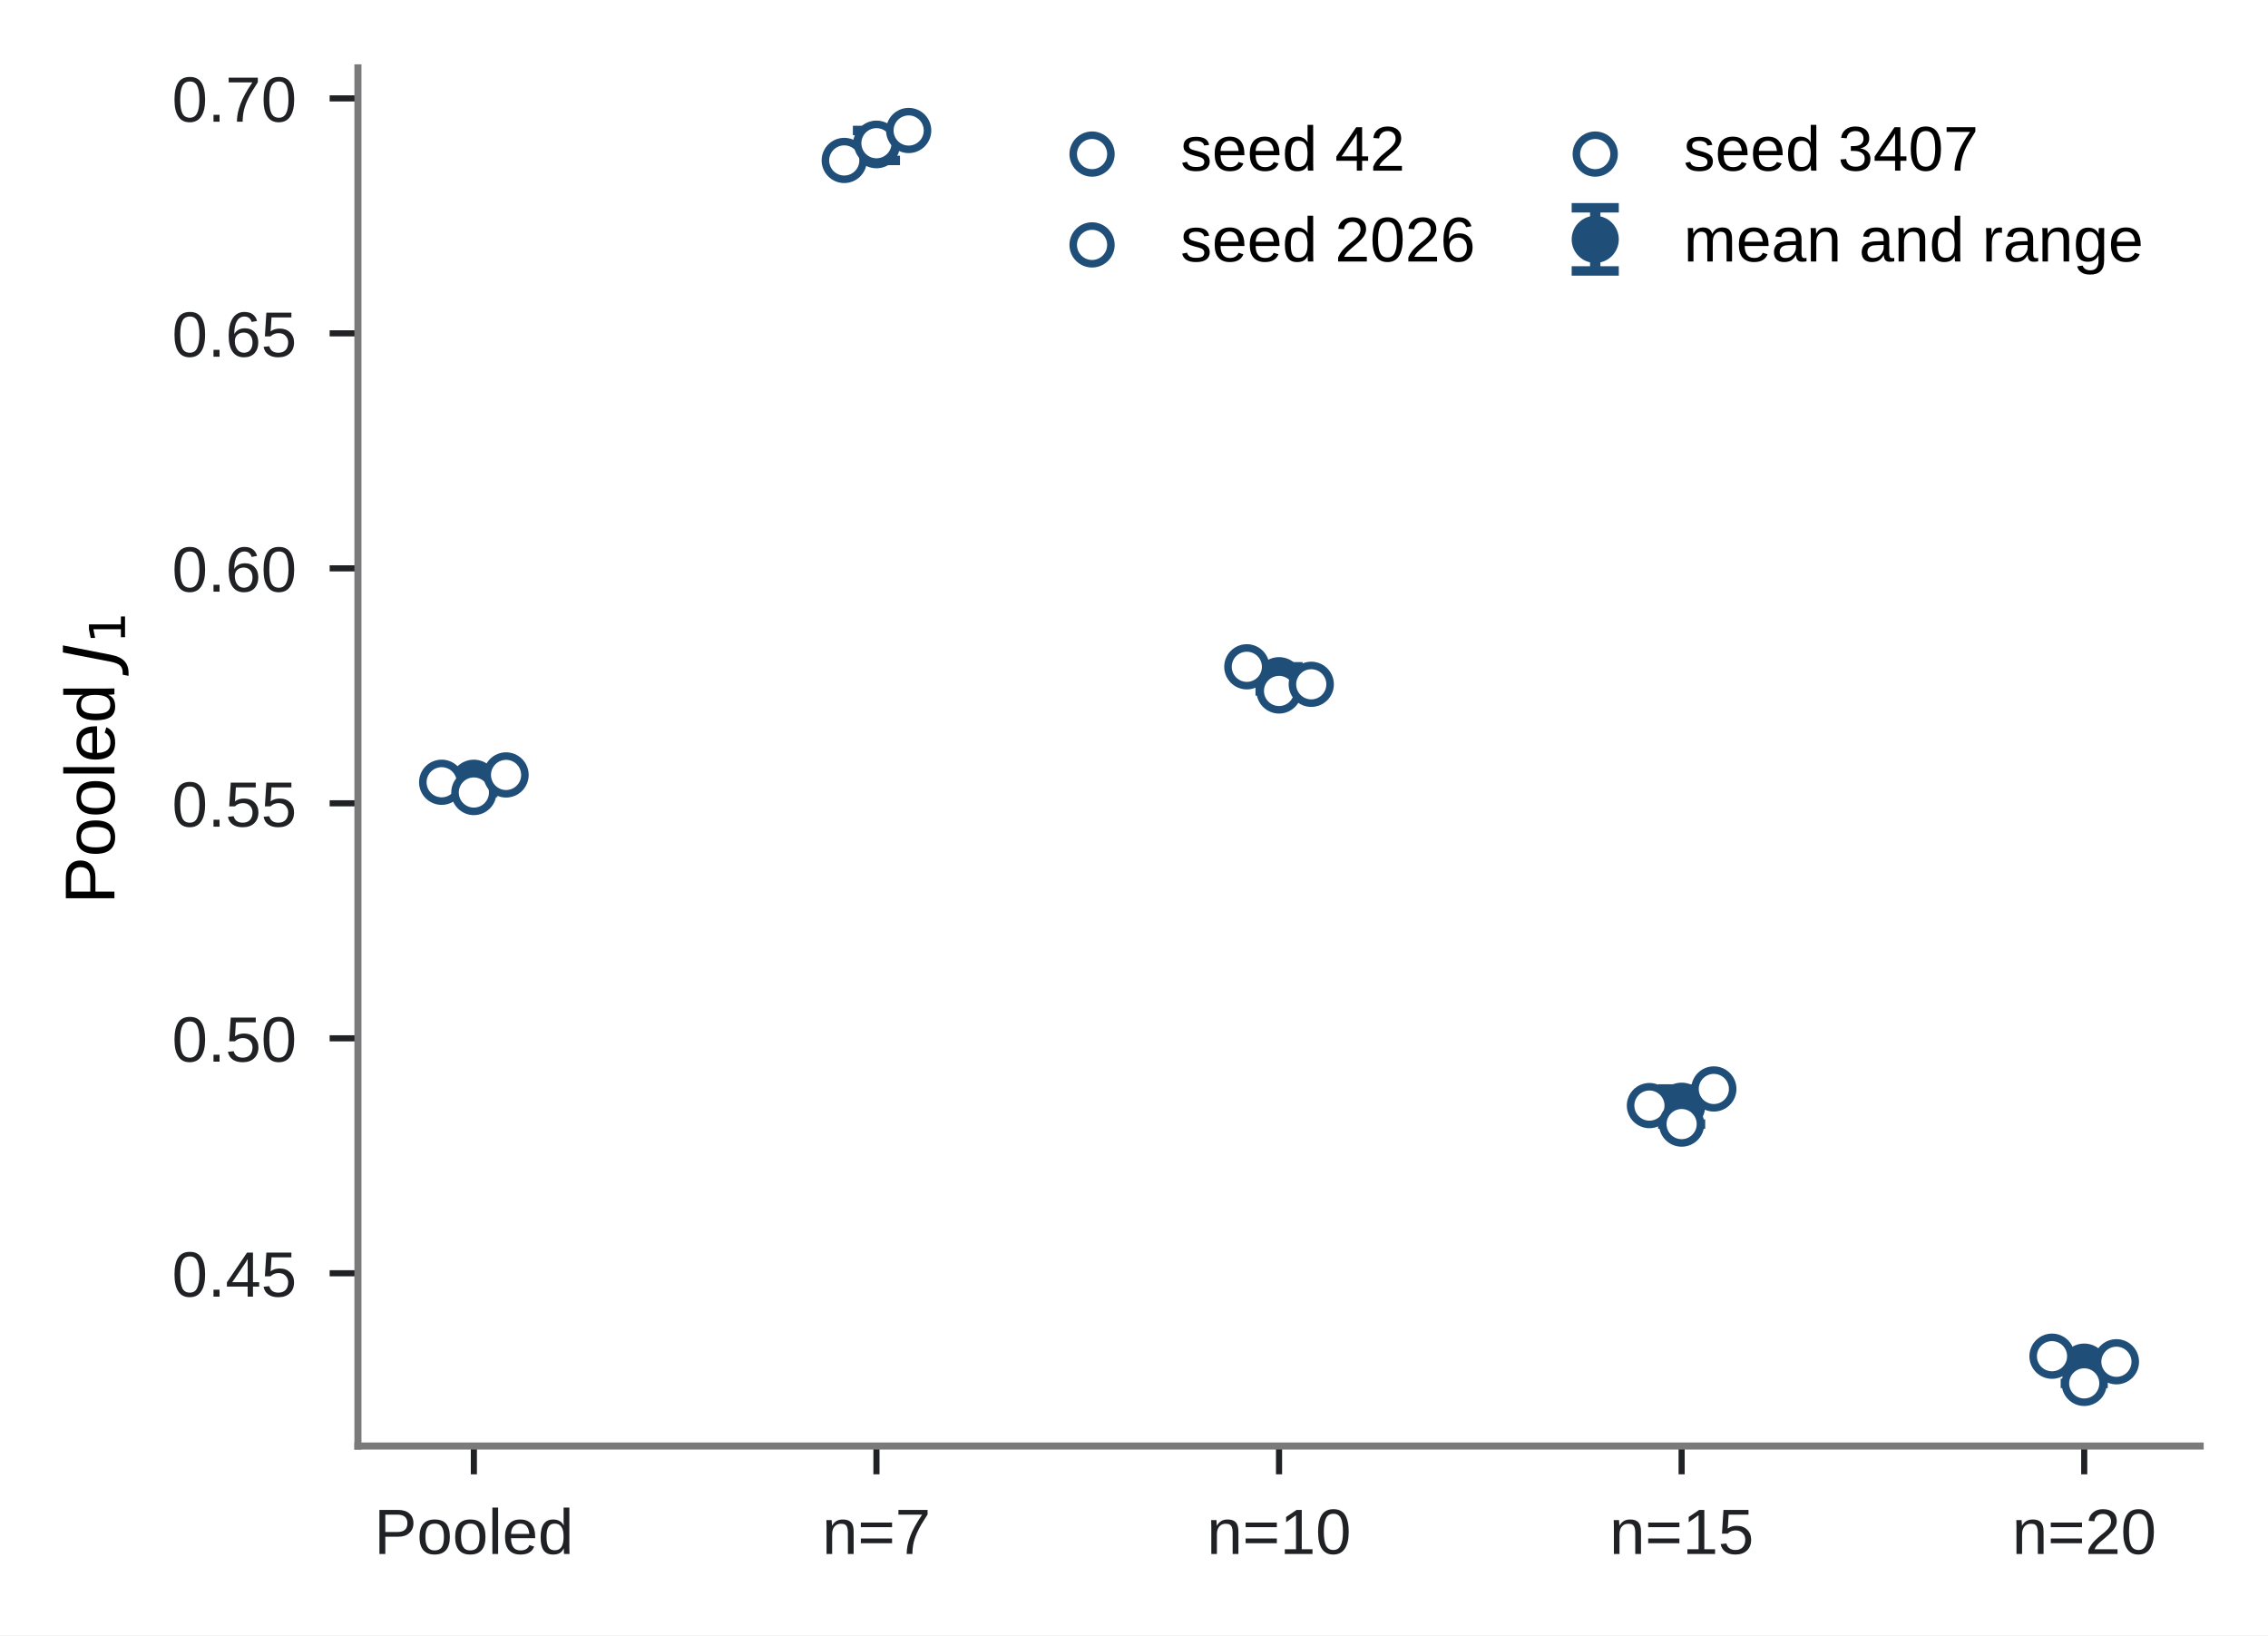
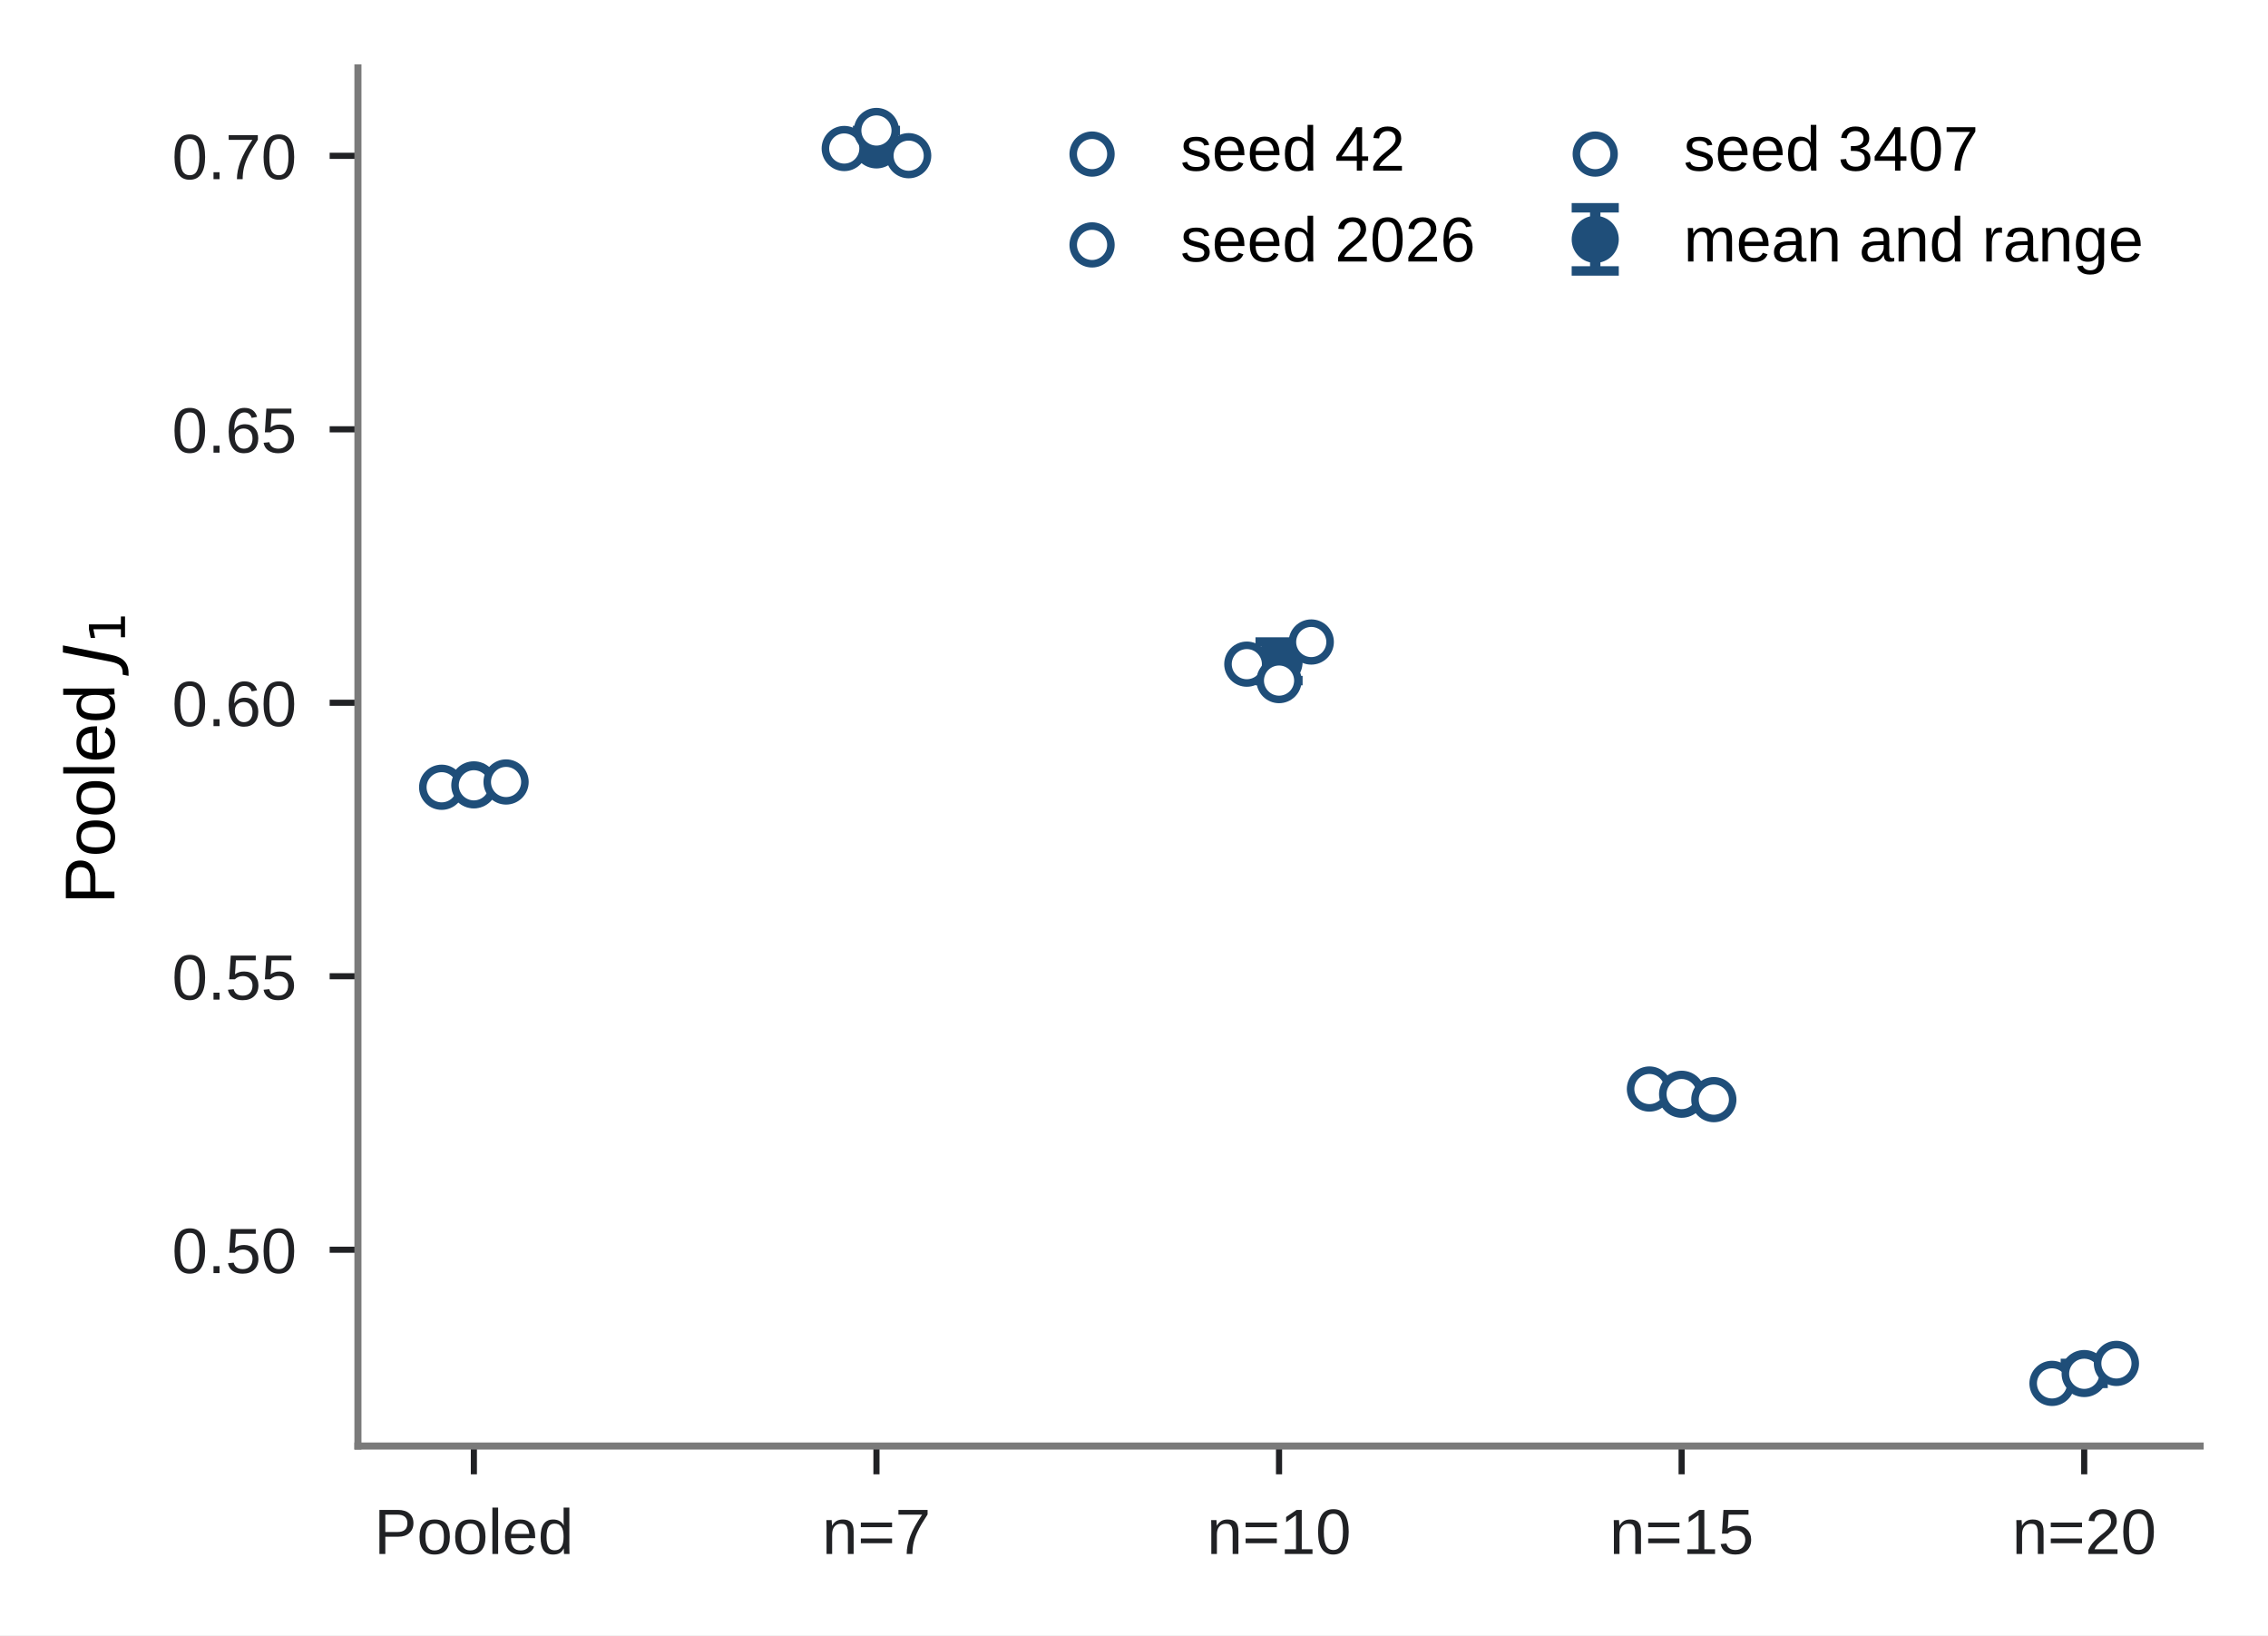
<svg xmlns="http://www.w3.org/2000/svg" xmlns:xlink="http://www.w3.org/1999/xlink" width="240.706pt" height="173.521pt" viewBox="0 0 240.706 173.521" version="1.1">
  <defs>
    <style type="text/css">*{stroke-linejoin: round; stroke-linecap: butt}</style>
  </defs>
  <g id="figure_1">
    <g id="patch_1">
-       <path d="M 0 173.521  L 240.706 173.521  L 240.706 0  L 0 0  z " style="fill: #ffffff" />
+       <path d="M 0 173.521 L 240.706 173.521 L 240.706 0 L 0 0 z " style="fill: #ffffff" />
    </g>
    <g id="axes_1">
      <g id="patch_2">
-         <path d="M 37.987 153.439  L 233.506 153.439  L 233.506 7.2  L 37.987 7.2  z " style="fill: #ffffff" />
+         <path d="M 37.987 153.439 L 233.506 153.439 L 233.506 7.2 L 37.987 7.2 z " style="fill: #ffffff" />
      </g>
      <g id="matplotlib.axis_1">
        <g id="xtick_1">
          <g id="line2d_1">
            <defs>
-               <path id="m7c31728aca" d="M 0 0  L 0 3  " style="stroke: #202124; stroke-width: 0.65" />
+               <path id="me1d48c8b25" d="M 0 0 L 0 3 " style="stroke: #202124; stroke-width: 0.65" />
            </defs>
            <g>
-               <use xlink:href="#m7c31728aca" x="50.292" y="153.439" style="fill: #202124; stroke: #202124; stroke-width: 0.65" />
+               <use xlink:href="#me1d48c8b25" x="50.292" y="153.439" style="fill: #202124; stroke: #202124; stroke-width: 0.65" />
            </g>
          </g>
          <g id="text_1">
            <text style="font-size: 6.8px; font-family: 'Arial', 'Helvetica', 'Microsoft YaHei', 'DejaVu Sans', sans-serif; text-anchor: middle; fill: #202124" x="50.292" y="164.89" transform="rotate(-0 50.29224 164.89)">Pooled</text>
          </g>
        </g>
        <g id="xtick_2">
          <g id="line2d_2">
            <g>
-               <use xlink:href="#m7c31728aca" x="93.019" y="153.439" style="fill: #202124; stroke: #202124; stroke-width: 0.65" />
+               <use xlink:href="#me1d48c8b25" x="93.019" y="153.439" style="fill: #202124; stroke: #202124; stroke-width: 0.65" />
            </g>
          </g>
          <g id="text_2">
            <text style="font-size: 6.8px; font-family: 'Arial', 'Helvetica', 'Microsoft YaHei', 'DejaVu Sans', sans-serif; text-anchor: middle; fill: #202124" x="93.019" y="164.89" transform="rotate(-0 93.01945 164.89)">n=7</text>
          </g>
        </g>
        <g id="xtick_3">
          <g id="line2d_3">
            <g>
-               <use xlink:href="#m7c31728aca" x="135.747" y="153.439" style="fill: #202124; stroke: #202124; stroke-width: 0.65" />
+               <use xlink:href="#me1d48c8b25" x="135.747" y="153.439" style="fill: #202124; stroke: #202124; stroke-width: 0.65" />
            </g>
          </g>
          <g id="text_3">
            <text style="font-size: 6.8px; font-family: 'Arial', 'Helvetica', 'Microsoft YaHei', 'DejaVu Sans', sans-serif; text-anchor: middle; fill: #202124" x="135.747" y="164.89" transform="rotate(-0 135.7466 164.89)">n=10</text>
          </g>
        </g>
        <g id="xtick_4">
          <g id="line2d_4">
            <g>
-               <use xlink:href="#m7c31728aca" x="178.474" y="153.439" style="fill: #202124; stroke: #202124; stroke-width: 0.65" />
+               <use xlink:href="#me1d48c8b25" x="178.474" y="153.439" style="fill: #202124; stroke: #202124; stroke-width: 0.65" />
            </g>
          </g>
          <g id="text_4">
            <text style="font-size: 6.8px; font-family: 'Arial', 'Helvetica', 'Microsoft YaHei', 'DejaVu Sans', sans-serif; text-anchor: middle; fill: #202124" x="178.474" y="164.89" transform="rotate(-0 178.4739 164.89)">n=15</text>
          </g>
        </g>
        <g id="xtick_5">
          <g id="line2d_5">
            <g>
-               <use xlink:href="#m7c31728aca" x="221.201" y="153.439" style="fill: #202124; stroke: #202124; stroke-width: 0.65" />
+               <use xlink:href="#me1d48c8b25" x="221.201" y="153.439" style="fill: #202124; stroke: #202124; stroke-width: 0.65" />
            </g>
          </g>
          <g id="text_5">
            <text style="font-size: 6.8px; font-family: 'Arial', 'Helvetica', 'Microsoft YaHei', 'DejaVu Sans', sans-serif; text-anchor: middle; fill: #202124" x="221.201" y="164.89" transform="rotate(-0 221.2011 164.89)">n=20</text>
          </g>
        </g>
      </g>
      <g id="matplotlib.axis_2">
        <g id="ytick_1">
          <g id="line2d_6">
            <defs>
-               <path id="m093cdd32e5" d="M 0 0  L -3 0  " style="stroke: #202124; stroke-width: 0.65" />
+               <path id="mdb48029607" d="M 0 0 L -3 0 " style="stroke: #202124; stroke-width: 0.65" />
            </defs>
            <g>
-               <use xlink:href="#m093cdd32e5" x="37.987" y="135.109" style="fill: #202124; stroke: #202124; stroke-width: 0.65" />
+               <use xlink:href="#mdb48029607" x="37.987" y="132.612" style="fill: #202124; stroke: #202124; stroke-width: 0.65" />
            </g>
          </g>
          <g id="text_6">
-             <text style="font-size: 6.8px; font-family: 'Arial', 'Helvetica', 'Microsoft YaHei', 'DejaVu Sans', sans-serif; text-anchor: end; fill: #202124" x="31.487" y="137.585" transform="rotate(-0 31.48681 137.5845)">0.45</text>
+             <text style="font-size: 6.8px; font-family: 'Arial', 'Helvetica', 'Microsoft YaHei', 'DejaVu Sans', sans-serif; text-anchor: end; fill: #202124" x="31.487" y="135.087" transform="rotate(-0 31.48681 135.087)">0.50</text>
          </g>
        </g>
        <g id="ytick_2">
          <g id="line2d_7">
            <g>
-               <use xlink:href="#m093cdd32e5" x="37.987" y="110.175" style="fill: #202124; stroke: #202124; stroke-width: 0.65" />
+               <use xlink:href="#mdb48029607" x="37.987" y="103.592" style="fill: #202124; stroke: #202124; stroke-width: 0.65" />
            </g>
          </g>
          <g id="text_7">
-             <text style="font-size: 6.8px; font-family: 'Arial', 'Helvetica', 'Microsoft YaHei', 'DejaVu Sans', sans-serif; text-anchor: end; fill: #202124" x="31.487" y="112.651" transform="rotate(-0 31.48681 112.6506)">0.50</text>
+             <text style="font-size: 6.8px; font-family: 'Arial', 'Helvetica', 'Microsoft YaHei', 'DejaVu Sans', sans-serif; text-anchor: end; fill: #202124" x="31.487" y="106.068" transform="rotate(-0 31.48681 106.0677)">0.55</text>
          </g>
        </g>
        <g id="ytick_3">
          <g id="line2d_8">
            <g>
-               <use xlink:href="#m093cdd32e5" x="37.987" y="85.241" style="fill: #202124; stroke: #202124; stroke-width: 0.65" />
+               <use xlink:href="#mdb48029607" x="37.987" y="74.573" style="fill: #202124; stroke: #202124; stroke-width: 0.65" />
            </g>
          </g>
          <g id="text_8">
-             <text style="font-size: 6.8px; font-family: 'Arial', 'Helvetica', 'Microsoft YaHei', 'DejaVu Sans', sans-serif; text-anchor: end; fill: #202124" x="31.487" y="87.717" transform="rotate(-0 31.48681 87.71661)">0.55</text>
+             <text style="font-size: 6.8px; font-family: 'Arial', 'Helvetica', 'Microsoft YaHei', 'DejaVu Sans', sans-serif; text-anchor: end; fill: #202124" x="31.487" y="77.048" transform="rotate(-0 31.48681 77.04842)">0.60</text>
          </g>
        </g>
        <g id="ytick_4">
          <g id="line2d_9">
            <g>
-               <use xlink:href="#m093cdd32e5" x="37.987" y="60.307" style="fill: #202124; stroke: #202124; stroke-width: 0.65" />
+               <use xlink:href="#mdb48029607" x="37.987" y="45.554" style="fill: #202124; stroke: #202124; stroke-width: 0.65" />
            </g>
          </g>
          <g id="text_9">
-             <text style="font-size: 6.8px; font-family: 'Arial', 'Helvetica', 'Microsoft YaHei', 'DejaVu Sans', sans-serif; text-anchor: end; fill: #202124" x="31.487" y="62.783" transform="rotate(-0 31.48681 62.78265)">0.60</text>
+             <text style="font-size: 6.8px; font-family: 'Arial', 'Helvetica', 'Microsoft YaHei', 'DejaVu Sans', sans-serif; text-anchor: end; fill: #202124" x="31.487" y="48.029" transform="rotate(-0 31.48681 48.02911)">0.65</text>
          </g>
        </g>
        <g id="ytick_5">
          <g id="line2d_10">
            <g>
-               <use xlink:href="#m093cdd32e5" x="37.987" y="35.373" style="fill: #202124; stroke: #202124; stroke-width: 0.65" />
+               <use xlink:href="#mdb48029607" x="37.987" y="16.535" style="fill: #202124; stroke: #202124; stroke-width: 0.65" />
            </g>
          </g>
          <g id="text_10">
-             <text style="font-size: 6.8px; font-family: 'Arial', 'Helvetica', 'Microsoft YaHei', 'DejaVu Sans', sans-serif; text-anchor: end; fill: #202124" x="31.487" y="37.849" transform="rotate(-0 31.48681 37.84868)">0.65</text>
-           </g>
-         </g>
-         <g id="ytick_6">
-           <g id="line2d_11">
-             <g>
-               <use xlink:href="#m093cdd32e5" x="37.987" y="10.439" style="fill: #202124; stroke: #202124; stroke-width: 0.65" />
-             </g>
-           </g>
-           <g id="text_11">
-             <text style="font-size: 6.8px; font-family: 'Arial', 'Helvetica', 'Microsoft YaHei', 'DejaVu Sans', sans-serif; text-anchor: end; fill: #202124" x="31.487" y="12.915" transform="rotate(-0 31.48681 12.91472)">0.70</text>
-           </g>
-         </g>
-         <g id="text_12">
+             <text style="font-size: 6.8px; font-family: 'Arial', 'Helvetica', 'Microsoft YaHei', 'DejaVu Sans', sans-serif; text-anchor: end; fill: #202124" x="31.487" y="19.01" transform="rotate(-0 31.48681 19.0098)">0.70</text>
+           </g>
+         </g>
+         <g id="text_11">
          <g transform="translate(12.675 95.91969) rotate(-90)">
            <text>
              <tspan x="0" y="-0.531" style="font-size: 7.5px; font-family: 'Arial'">P</tspan>
              <tspan x="5.002" y="-0.531" style="font-size: 7.5px; font-family: 'Arial'">o</tspan>
              <tspan x="9.174" y="-0.531" style="font-size: 7.5px; font-family: 'Arial'">o</tspan>
              <tspan x="13.345" y="-0.531" style="font-size: 7.5px; font-family: 'Arial'">l</tspan>
              <tspan x="15.011" y="-0.531" style="font-size: 7.5px; font-family: 'Arial'">e</tspan>
              <tspan x="19.182" y="-0.531" style="font-size: 7.5px; font-family: 'Arial'">d</tspan>
              <tspan x="23.353" y="-0.531" style="font-size: 7.5px; font-family: 'Arial'"> </tspan>
              <tspan x="25.437" y="-0.531" style="font-style: oblique; font-size: 7.5px; font-family: 'DejaVu Sans'">J</tspan>
              <tspan x="27.649" y="0.594" style="font-size: 5.25px; font-family: 'DejaVu Sans'">1</tspan>
            </text>
          </g>
        </g>
      </g>
      <g id="LineCollection_1">
-         <path d="M 50.292 84.094  L 50.292 82.229  " clip-path="url(#p3f64341273)" style="fill: none; stroke: #1f4e79; stroke-width: 1.1" />
-         <path d="M 93.019 17.025  L 93.019 13.847  " clip-path="url(#p3f64341273)" style="fill: none; stroke: #1f4e79; stroke-width: 1.1" />
-         <path d="M 135.747 73.318  L 135.747 70.755  " clip-path="url(#p3f64341273)" style="fill: none; stroke: #1f4e79; stroke-width: 1.1" />
-         <path d="M 178.474 119.279  L 178.474 115.55  " clip-path="url(#p3f64341273)" style="fill: none; stroke: #1f4e79; stroke-width: 1.1" />
-         <path d="M 221.201 146.792  L 221.201 143.908  " clip-path="url(#p3f64341273)" style="fill: none; stroke: #1f4e79; stroke-width: 1.1" />
+         <path d="M 50.292 83.538 L 50.292 82.977 " clip-path="url(#pdcba04f15d)" style="fill: none; stroke: #1f4e79; stroke-width: 1.1" />
+         <path d="M 93.019 16.521 L 93.019 13.847 " clip-path="url(#pdcba04f15d)" style="fill: none; stroke: #1f4e79; stroke-width: 1.1" />
+         <path d="M 135.747 72.218 L 135.747 68.124 " clip-path="url(#pdcba04f15d)" style="fill: none; stroke: #1f4e79; stroke-width: 1.1" />
+         <path d="M 178.474 116.684 L 178.474 115.558 " clip-path="url(#pdcba04f15d)" style="fill: none; stroke: #1f4e79; stroke-width: 1.1" />
+         <path d="M 221.201 146.792 L 221.201 144.673 " clip-path="url(#pdcba04f15d)" style="fill: none; stroke: #1f4e79; stroke-width: 1.1" />
+       </g>
+       <g id="line2d_11">
+         <defs>
+           <path id="meb7e3904e9" d="M 2.5 0 L -2.5 -0 " style="stroke: #1f4e79" />
+         </defs>
+         <g clip-path="url(#pdcba04f15d)">
+           <use xlink:href="#meb7e3904e9" x="50.292" y="83.538" style="fill: #1f4e79; stroke: #1f4e79" />
+           <use xlink:href="#meb7e3904e9" x="93.019" y="16.521" style="fill: #1f4e79; stroke: #1f4e79" />
+           <use xlink:href="#meb7e3904e9" x="135.747" y="72.218" style="fill: #1f4e79; stroke: #1f4e79" />
+           <use xlink:href="#meb7e3904e9" x="178.474" y="116.684" style="fill: #1f4e79; stroke: #1f4e79" />
+           <use xlink:href="#meb7e3904e9" x="221.201" y="146.792" style="fill: #1f4e79; stroke: #1f4e79" />
+         </g>
      </g>
      <g id="line2d_12">
+         <g clip-path="url(#pdcba04f15d)">
+           <use xlink:href="#meb7e3904e9" x="50.292" y="82.977" style="fill: #1f4e79; stroke: #1f4e79" />
+           <use xlink:href="#meb7e3904e9" x="93.019" y="13.847" style="fill: #1f4e79; stroke: #1f4e79" />
+           <use xlink:href="#meb7e3904e9" x="135.747" y="68.124" style="fill: #1f4e79; stroke: #1f4e79" />
+           <use xlink:href="#meb7e3904e9" x="178.474" y="115.558" style="fill: #1f4e79; stroke: #1f4e79" />
+           <use xlink:href="#meb7e3904e9" x="221.201" y="144.673" style="fill: #1f4e79; stroke: #1f4e79" />
+         </g>
+       </g>
+       <g id="line2d_13">
        <defs>
-           <path id="md7be0d00ee" d="M 2.5 0  L -2.5 -0  " style="stroke: #1f4e79" />
+           <path id="m711293a8b6" d="M 0 2 C 0.53 2 1.039 1.789 1.414 1.414 C 1.789 1.039 2 0.53 2 0 C 2 -0.53 1.789 -1.039 1.414 -1.414 C 1.039 -1.789 0.53 -2 0 -2 C -0.53 -2 -1.039 -1.789 -1.414 -1.414 C -1.789 -1.039 -2 -0.53 -2 0 C -2 0.53 -1.789 1.039 -1.414 1.414 C -1.039 1.789 -0.53 2 0 2 z " style="stroke: #1f4e79" />
        </defs>
-         <g clip-path="url(#p3f64341273)">
-           <use xlink:href="#md7be0d00ee" x="50.292" y="84.094" style="fill: #1f4e79; stroke: #1f4e79" />
-           <use xlink:href="#md7be0d00ee" x="93.019" y="17.025" style="fill: #1f4e79; stroke: #1f4e79" />
-           <use xlink:href="#md7be0d00ee" x="135.747" y="73.318" style="fill: #1f4e79; stroke: #1f4e79" />
-           <use xlink:href="#md7be0d00ee" x="178.474" y="119.279" style="fill: #1f4e79; stroke: #1f4e79" />
-           <use xlink:href="#md7be0d00ee" x="221.201" y="146.792" style="fill: #1f4e79; stroke: #1f4e79" />
-         </g>
-       </g>
-       <g id="line2d_13">
-         <g clip-path="url(#p3f64341273)">
-           <use xlink:href="#md7be0d00ee" x="50.292" y="82.229" style="fill: #1f4e79; stroke: #1f4e79" />
-           <use xlink:href="#md7be0d00ee" x="93.019" y="13.847" style="fill: #1f4e79; stroke: #1f4e79" />
-           <use xlink:href="#md7be0d00ee" x="135.747" y="70.755" style="fill: #1f4e79; stroke: #1f4e79" />
-           <use xlink:href="#md7be0d00ee" x="178.474" y="115.55" style="fill: #1f4e79; stroke: #1f4e79" />
-           <use xlink:href="#md7be0d00ee" x="221.201" y="143.908" style="fill: #1f4e79; stroke: #1f4e79" />
-         </g>
-       </g>
-       <g id="line2d_14">
-         <defs>
-           <path id="m7cf35a8759" d="M 0 2  C 0.53 2 1.039 1.789 1.414 1.414  C 1.789 1.039 2 0.53 2 0  C 2 -0.53 1.789 -1.039 1.414 -1.414  C 1.039 -1.789 0.53 -2 0 -2  C -0.53 -2 -1.039 -1.789 -1.414 -1.414  C -1.789 -1.039 -2 -0.53 -2 0  C -2 0.53 -1.789 1.039 -1.414 1.414  C -1.039 1.789 -0.53 2 0 2  z " style="stroke: #1f4e79" />
-         </defs>
-         <g clip-path="url(#p3f64341273)">
-           <use xlink:href="#m7cf35a8759" x="50.292" y="83.109" style="fill: #1f4e79; stroke: #1f4e79" />
-           <use xlink:href="#m7cf35a8759" x="93.019" y="15.356" style="fill: #1f4e79; stroke: #1f4e79" />
-           <use xlink:href="#m7cf35a8759" x="135.747" y="72.229" style="fill: #1f4e79; stroke: #1f4e79" />
-           <use xlink:href="#m7cf35a8759" x="178.474" y="117.381" style="fill: #1f4e79; stroke: #1f4e79" />
-           <use xlink:href="#m7cf35a8759" x="221.201" y="145.066" style="fill: #1f4e79; stroke: #1f4e79" />
+         <g clip-path="url(#pdcba04f15d)">
+           <use xlink:href="#m711293a8b6" x="50.292" y="83.281" style="fill: #1f4e79; stroke: #1f4e79" />
+           <use xlink:href="#m711293a8b6" x="93.019" y="15.376" style="fill: #1f4e79; stroke: #1f4e79" />
+           <use xlink:href="#m711293a8b6" x="135.747" y="70.272" style="fill: #1f4e79; stroke: #1f4e79" />
+           <use xlink:href="#m711293a8b6" x="178.474" y="116.112" style="fill: #1f4e79; stroke: #1f4e79" />
+           <use xlink:href="#m711293a8b6" x="221.201" y="145.747" style="fill: #1f4e79; stroke: #1f4e79" />
        </g>
      </g>
      <g id="patch_3">
-         <path d="M 37.987 153.439  L 37.987 7.2  " style="fill: none; stroke: #7a7a7a; stroke-width: 0.75; stroke-linejoin: miter; stroke-linecap: square" />
+         <path d="M 37.987 153.439 L 37.987 7.2 " style="fill: none; stroke: #7a7a7a; stroke-width: 0.75; stroke-linejoin: miter; stroke-linecap: square" />
      </g>
      <g id="patch_4">
-         <path d="M 37.987 153.439  L 233.506 153.439  " style="fill: none; stroke: #7a7a7a; stroke-width: 0.75; stroke-linejoin: miter; stroke-linecap: square" />
+         <path d="M 37.987 153.439 L 233.506 153.439 " style="fill: none; stroke: #7a7a7a; stroke-width: 0.75; stroke-linejoin: miter; stroke-linecap: square" />
      </g>
      <g id="PathCollection_1">
        <defs>
-           <path id="mf62720a849" d="M 0 2  C 0.53 2 1.039 1.789 1.414 1.414  C 1.789 1.039 2 0.53 2 0  C 2 -0.53 1.789 -1.039 1.414 -1.414  C 1.039 -1.789 0.53 -2 0 -2  C -0.53 -2 -1.039 -1.789 -1.414 -1.414  C -1.789 -1.039 -2 -0.53 -2 0  C -2 0.53 -1.789 1.039 -1.414 1.414  C -1.039 1.789 -0.53 2 0 2  z " style="stroke: #1f4e79; stroke-width: 0.8" />
+           <path id="mf239950dcd" d="M 0 2 C 0.53 2 1.039 1.789 1.414 1.414 C 1.789 1.039 2 0.53 2 0 C 2 -0.53 1.789 -1.039 1.414 -1.414 C 1.039 -1.789 0.53 -2 0 -2 C -0.53 -2 -1.039 -1.789 -1.414 -1.414 C -1.789 -1.039 -2 -0.53 -2 0 C -2 0.53 -1.789 1.039 -1.414 1.414 C -1.039 1.789 -0.53 2 0 2 z " style="stroke: #1f4e79; stroke-width: 0.8" />
        </defs>
-         <g clip-path="url(#p3f64341273)">
-           <use xlink:href="#mf62720a849" x="46.874" y="83.006" style="fill: #ffffff; stroke: #1f4e79; stroke-width: 0.8" />
-           <use xlink:href="#mf62720a849" x="89.601" y="17.025" style="fill: #ffffff; stroke: #1f4e79; stroke-width: 0.8" />
-           <use xlink:href="#mf62720a849" x="132.328" y="70.755" style="fill: #ffffff; stroke: #1f4e79; stroke-width: 0.8" />
-           <use xlink:href="#mf62720a849" x="175.056" y="117.315" style="fill: #ffffff; stroke: #1f4e79; stroke-width: 0.8" />
-           <use xlink:href="#mf62720a849" x="217.783" y="143.908" style="fill: #ffffff; stroke: #1f4e79; stroke-width: 0.8" />
+         <g clip-path="url(#pdcba04f15d)">
+           <use xlink:href="#mf239950dcd" x="46.874" y="83.538" style="fill: #ffffff; stroke: #1f4e79; stroke-width: 0.8" />
+           <use xlink:href="#mf239950dcd" x="89.601" y="15.758" style="fill: #ffffff; stroke: #1f4e79; stroke-width: 0.8" />
+           <use xlink:href="#mf239950dcd" x="132.328" y="70.474" style="fill: #ffffff; stroke: #1f4e79; stroke-width: 0.8" />
+           <use xlink:href="#mf239950dcd" x="175.056" y="115.558" style="fill: #ffffff; stroke: #1f4e79; stroke-width: 0.8" />
+           <use xlink:href="#mf239950dcd" x="217.783" y="146.792" style="fill: #ffffff; stroke: #1f4e79; stroke-width: 0.8" />
        </g>
      </g>
      <g id="PathCollection_2">
-         <g clip-path="url(#p3f64341273)">
-           <use xlink:href="#mf62720a849" x="50.292" y="84.094" style="fill: #ffffff; stroke: #1f4e79; stroke-width: 0.8" />
-           <use xlink:href="#mf62720a849" x="93.019" y="15.197" style="fill: #ffffff; stroke: #1f4e79; stroke-width: 0.8" />
-           <use xlink:href="#mf62720a849" x="135.747" y="73.318" style="fill: #ffffff; stroke: #1f4e79; stroke-width: 0.8" />
-           <use xlink:href="#mf62720a849" x="178.474" y="119.279" style="fill: #ffffff; stroke: #1f4e79; stroke-width: 0.8" />
-           <use xlink:href="#mf62720a849" x="221.201" y="146.792" style="fill: #ffffff; stroke: #1f4e79; stroke-width: 0.8" />
+         <g clip-path="url(#pdcba04f15d)">
+           <use xlink:href="#mf239950dcd" x="50.292" y="83.329" style="fill: #ffffff; stroke: #1f4e79; stroke-width: 0.8" />
+           <use xlink:href="#mf239950dcd" x="93.019" y="13.847" style="fill: #ffffff; stroke: #1f4e79; stroke-width: 0.8" />
+           <use xlink:href="#mf239950dcd" x="135.747" y="72.218" style="fill: #ffffff; stroke: #1f4e79; stroke-width: 0.8" />
+           <use xlink:href="#mf239950dcd" x="178.474" y="116.094" style="fill: #ffffff; stroke: #1f4e79; stroke-width: 0.8" />
+           <use xlink:href="#mf239950dcd" x="221.201" y="145.774" style="fill: #ffffff; stroke: #1f4e79; stroke-width: 0.8" />
        </g>
      </g>
      <g id="PathCollection_3">
-         <g clip-path="url(#p3f64341273)">
-           <use xlink:href="#mf62720a849" x="53.71" y="82.229" style="fill: #ffffff; stroke: #1f4e79; stroke-width: 0.8" />
-           <use xlink:href="#mf62720a849" x="96.438" y="13.847" style="fill: #ffffff; stroke: #1f4e79; stroke-width: 0.8" />
-           <use xlink:href="#mf62720a849" x="139.165" y="72.612" style="fill: #ffffff; stroke: #1f4e79; stroke-width: 0.8" />
-           <use xlink:href="#mf62720a849" x="181.892" y="115.55" style="fill: #ffffff; stroke: #1f4e79; stroke-width: 0.8" />
-           <use xlink:href="#mf62720a849" x="224.619" y="144.498" style="fill: #ffffff; stroke: #1f4e79; stroke-width: 0.8" />
+         <g clip-path="url(#pdcba04f15d)">
+           <use xlink:href="#mf239950dcd" x="53.71" y="82.977" style="fill: #ffffff; stroke: #1f4e79; stroke-width: 0.8" />
+           <use xlink:href="#mf239950dcd" x="96.438" y="16.521" style="fill: #ffffff; stroke: #1f4e79; stroke-width: 0.8" />
+           <use xlink:href="#mf239950dcd" x="139.165" y="68.124" style="fill: #ffffff; stroke: #1f4e79; stroke-width: 0.8" />
+           <use xlink:href="#mf239950dcd" x="181.892" y="116.684" style="fill: #ffffff; stroke: #1f4e79; stroke-width: 0.8" />
+           <use xlink:href="#mf239950dcd" x="224.619" y="144.673" style="fill: #ffffff; stroke: #1f4e79; stroke-width: 0.8" />
        </g>
      </g>
      <g id="legend_1">
        <g id="PathCollection_4">
          <g>
-             <use xlink:href="#mf62720a849" x="115.902" y="16.349" style="fill: #ffffff; stroke: #1f4e79; stroke-width: 0.8" />
+             <use xlink:href="#mf239950dcd" x="115.902" y="16.349" style="fill: #ffffff; stroke: #1f4e79; stroke-width: 0.8" />
+           </g>
+         </g>
+         <g id="text_12">
+           <text style="font-size: 6.7px; font-family: 'Arial', 'Helvetica', 'Microsoft YaHei', 'DejaVu Sans', sans-serif; text-anchor: start" x="125.282" y="18.108" transform="rotate(-0 125.2816 18.10778)">seed 42</text>
+         </g>
+         <g id="PathCollection_5">
+           <g>
+             <use xlink:href="#mf239950dcd" x="115.902" y="25.987" style="fill: #ffffff; stroke: #1f4e79; stroke-width: 0.8" />
          </g>
        </g>
        <g id="text_13">
-           <text style="font-size: 6.7px; font-family: 'Arial', 'Helvetica', 'Microsoft YaHei', 'DejaVu Sans', sans-serif; text-anchor: start" x="125.282" y="18.108" transform="rotate(-0 125.2816 18.10778)">seed 42</text>
-         </g>
-         <g id="PathCollection_5">
-           <g>
-             <use xlink:href="#mf62720a849" x="115.902" y="25.987" style="fill: #ffffff; stroke: #1f4e79; stroke-width: 0.8" />
+           <text style="font-size: 6.7px; font-family: 'Arial', 'Helvetica', 'Microsoft YaHei', 'DejaVu Sans', sans-serif; text-anchor: start" x="125.282" y="27.746" transform="rotate(-0 125.2816 27.74558)">seed 2026</text>
+         </g>
+         <g id="PathCollection_6">
+           <g>
+             <use xlink:href="#mf239950dcd" x="169.304" y="16.349" style="fill: #ffffff; stroke: #1f4e79; stroke-width: 0.8" />
          </g>
        </g>
        <g id="text_14">
-           <text style="font-size: 6.7px; font-family: 'Arial', 'Helvetica', 'Microsoft YaHei', 'DejaVu Sans', sans-serif; text-anchor: start" x="125.282" y="27.746" transform="rotate(-0 125.2816 27.74558)">seed 2026</text>
-         </g>
-         <g id="PathCollection_6">
-           <g>
-             <use xlink:href="#mf62720a849" x="169.304" y="16.349" style="fill: #ffffff; stroke: #1f4e79; stroke-width: 0.8" />
+           <text style="font-size: 6.7px; font-family: 'Arial', 'Helvetica', 'Microsoft YaHei', 'DejaVu Sans', sans-serif; text-anchor: start" x="178.684" y="18.108" transform="rotate(-0 178.6837 18.10778)">seed 3407</text>
+         </g>
+         <g id="LineCollection_2">
+           <path d="M 169.304 28.751 L 169.304 22.051 " style="fill: none; stroke: #1f4e79; stroke-width: 1.1" />
+         </g>
+         <g id="line2d_14">
+           <g>
+             <use xlink:href="#meb7e3904e9" x="169.304" y="28.751" style="fill: #1f4e79; stroke: #1f4e79" />
+           </g>
+         </g>
+         <g id="line2d_15">
+           <g>
+             <use xlink:href="#meb7e3904e9" x="169.304" y="22.051" style="fill: #1f4e79; stroke: #1f4e79" />
+           </g>
+         </g>
+         <g id="line2d_16" />
+         <g id="line2d_17">
+           <g>
+             <use xlink:href="#m711293a8b6" x="169.304" y="25.401" style="fill: #1f4e79; stroke: #1f4e79" />
          </g>
        </g>
        <g id="text_15">
-           <text style="font-size: 6.7px; font-family: 'Arial', 'Helvetica', 'Microsoft YaHei', 'DejaVu Sans', sans-serif; text-anchor: start" x="178.684" y="18.108" transform="rotate(-0 178.6837 18.10778)">seed 3407</text>
-         </g>
-         <g id="LineCollection_2">
-           <path d="M 169.304 28.751  L 169.304 22.051  " style="fill: none; stroke: #1f4e79; stroke-width: 1.1" />
-         </g>
-         <g id="line2d_15">
-           <g>
-             <use xlink:href="#md7be0d00ee" x="169.304" y="28.751" style="fill: #1f4e79; stroke: #1f4e79" />
-           </g>
-         </g>
-         <g id="line2d_16">
-           <g>
-             <use xlink:href="#md7be0d00ee" x="169.304" y="22.051" style="fill: #1f4e79; stroke: #1f4e79" />
-           </g>
-         </g>
-         <g id="line2d_17" />
-         <g id="line2d_18">
-           <g>
-             <use xlink:href="#m7cf35a8759" x="169.304" y="25.401" style="fill: #1f4e79; stroke: #1f4e79" />
-           </g>
-         </g>
-         <g id="text_16">
          <text style="font-size: 6.7px; font-family: 'Arial', 'Helvetica', 'Microsoft YaHei', 'DejaVu Sans', sans-serif; text-anchor: start" x="178.684" y="27.746" transform="rotate(-0 178.6837 27.74558)">mean and range</text>
        </g>
      </g>
    </g>
  </g>
  <defs>
-     <clipPath id="p3f64341273">
+     <clipPath id="pdcba04f15d">
      <rect x="37.987" y="7.2" width="195.52" height="146.239" />
    </clipPath>
  </defs>
</svg>
